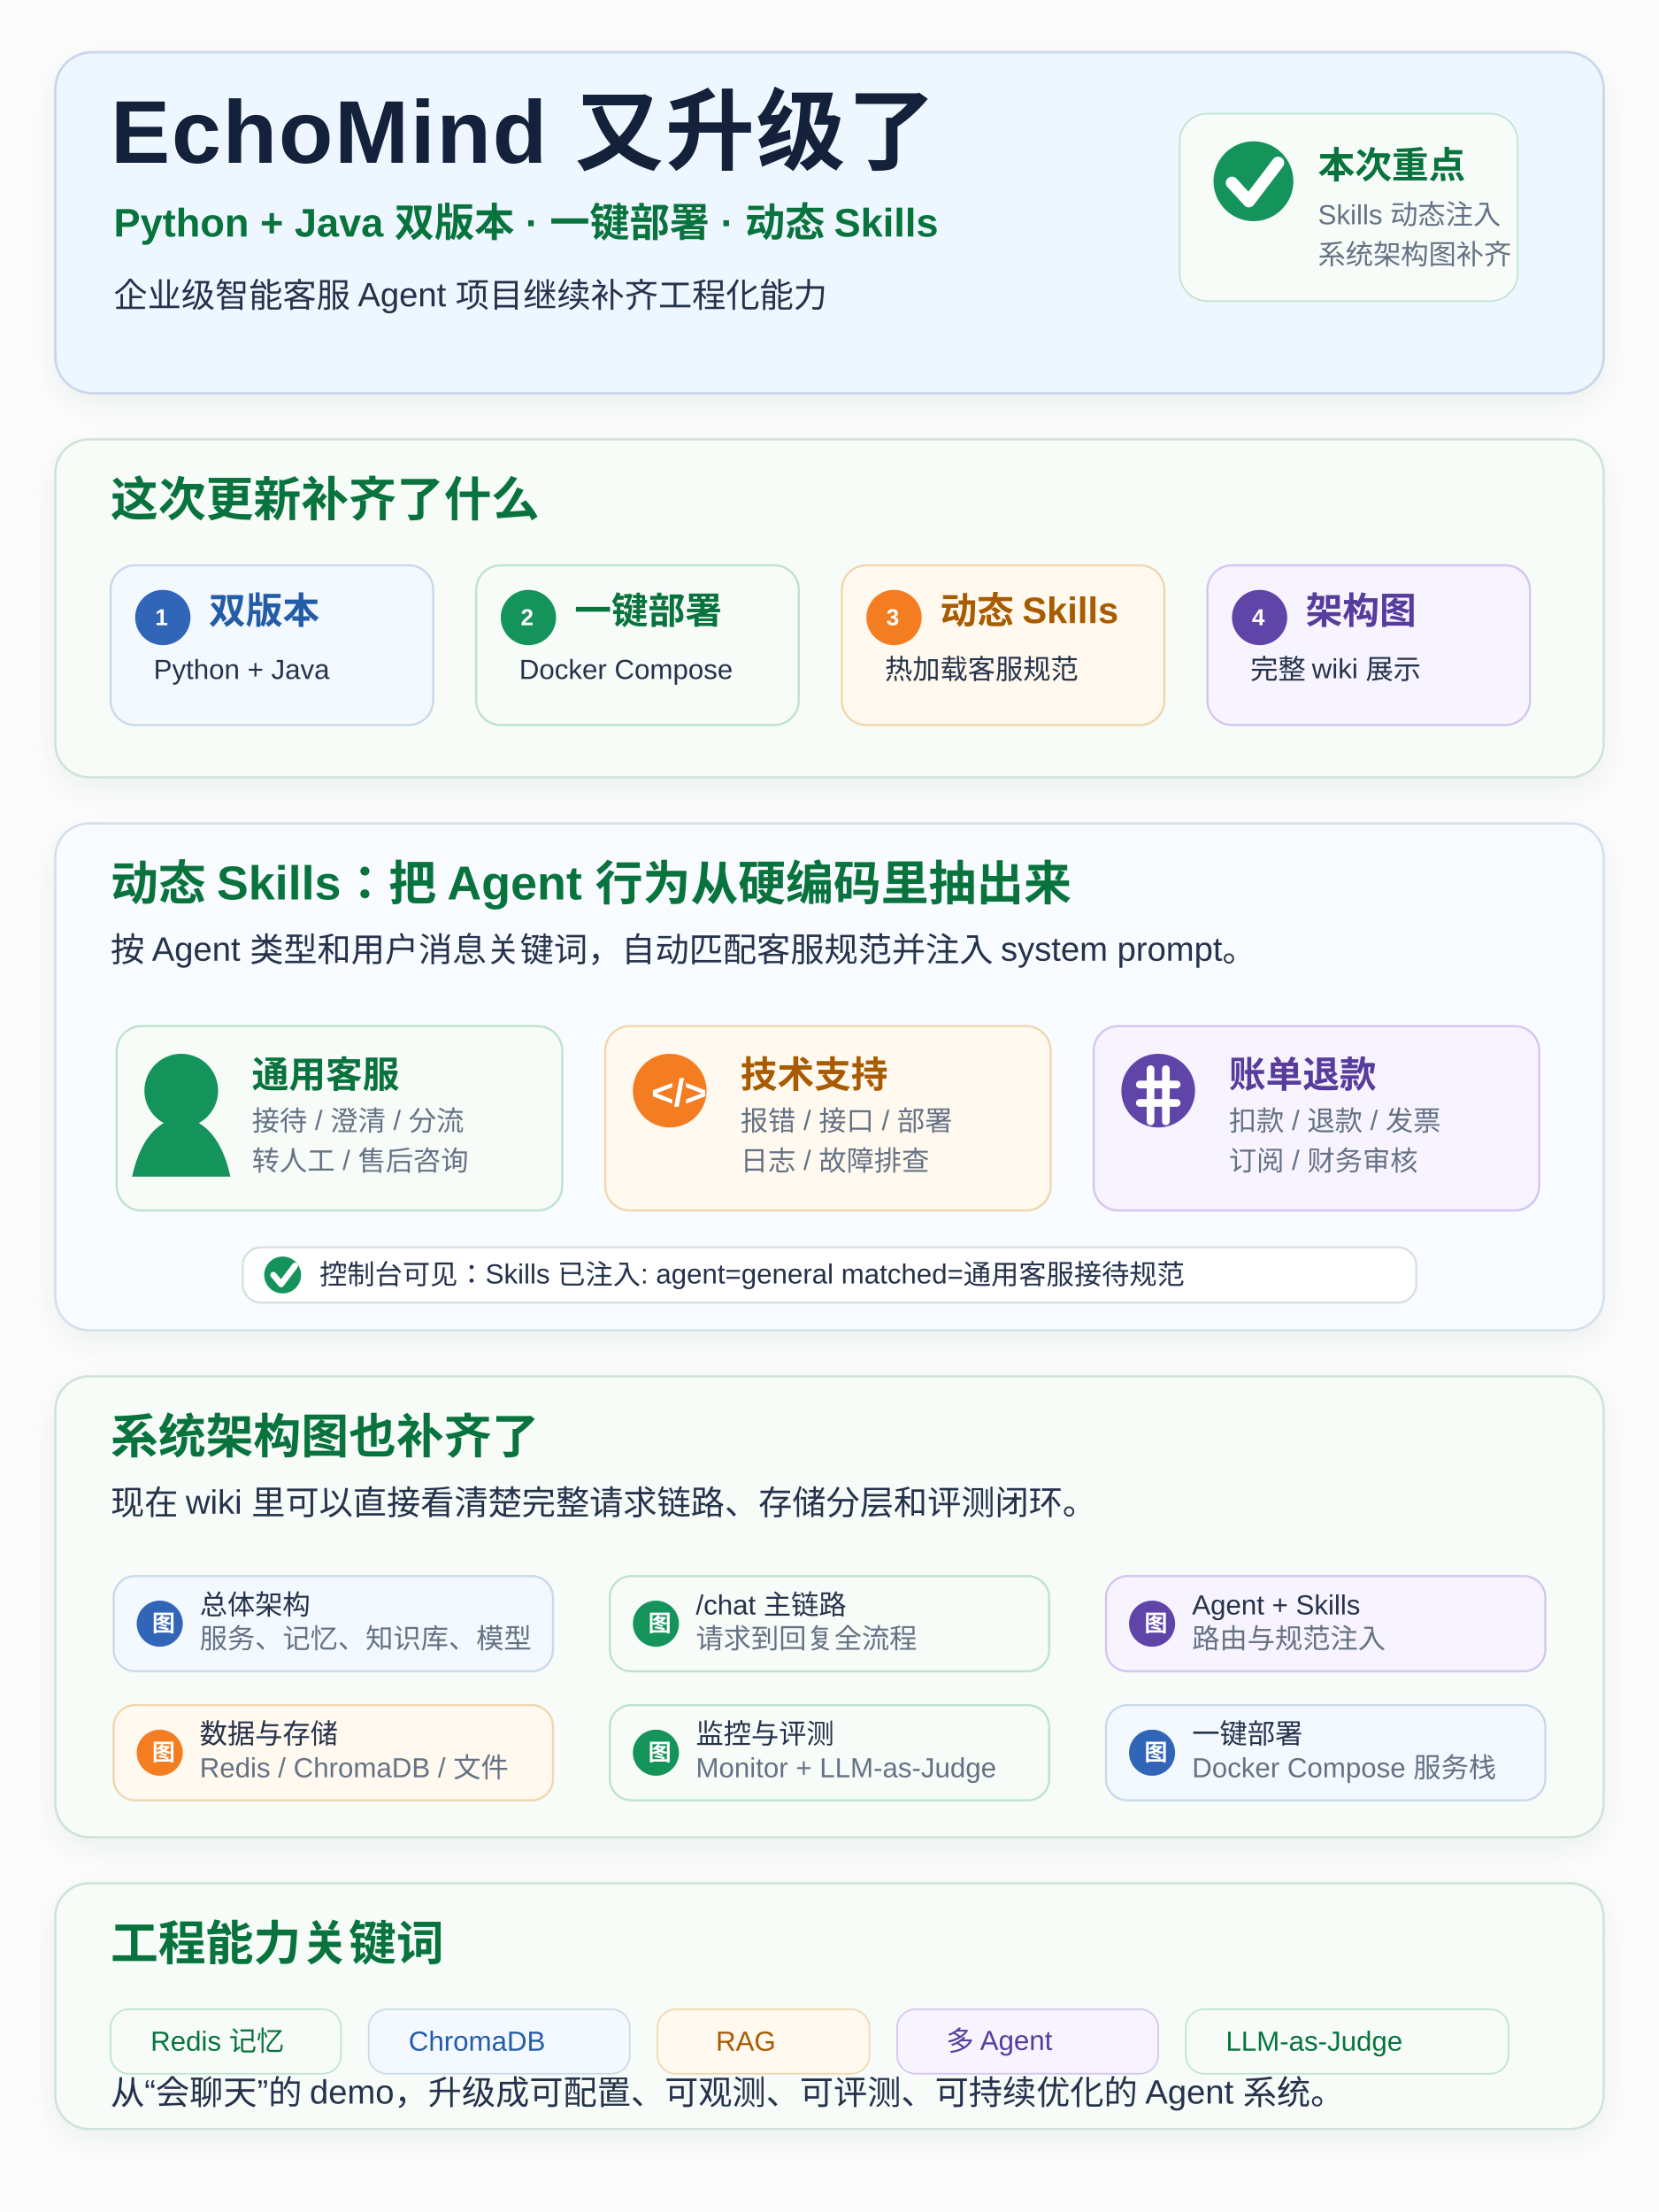
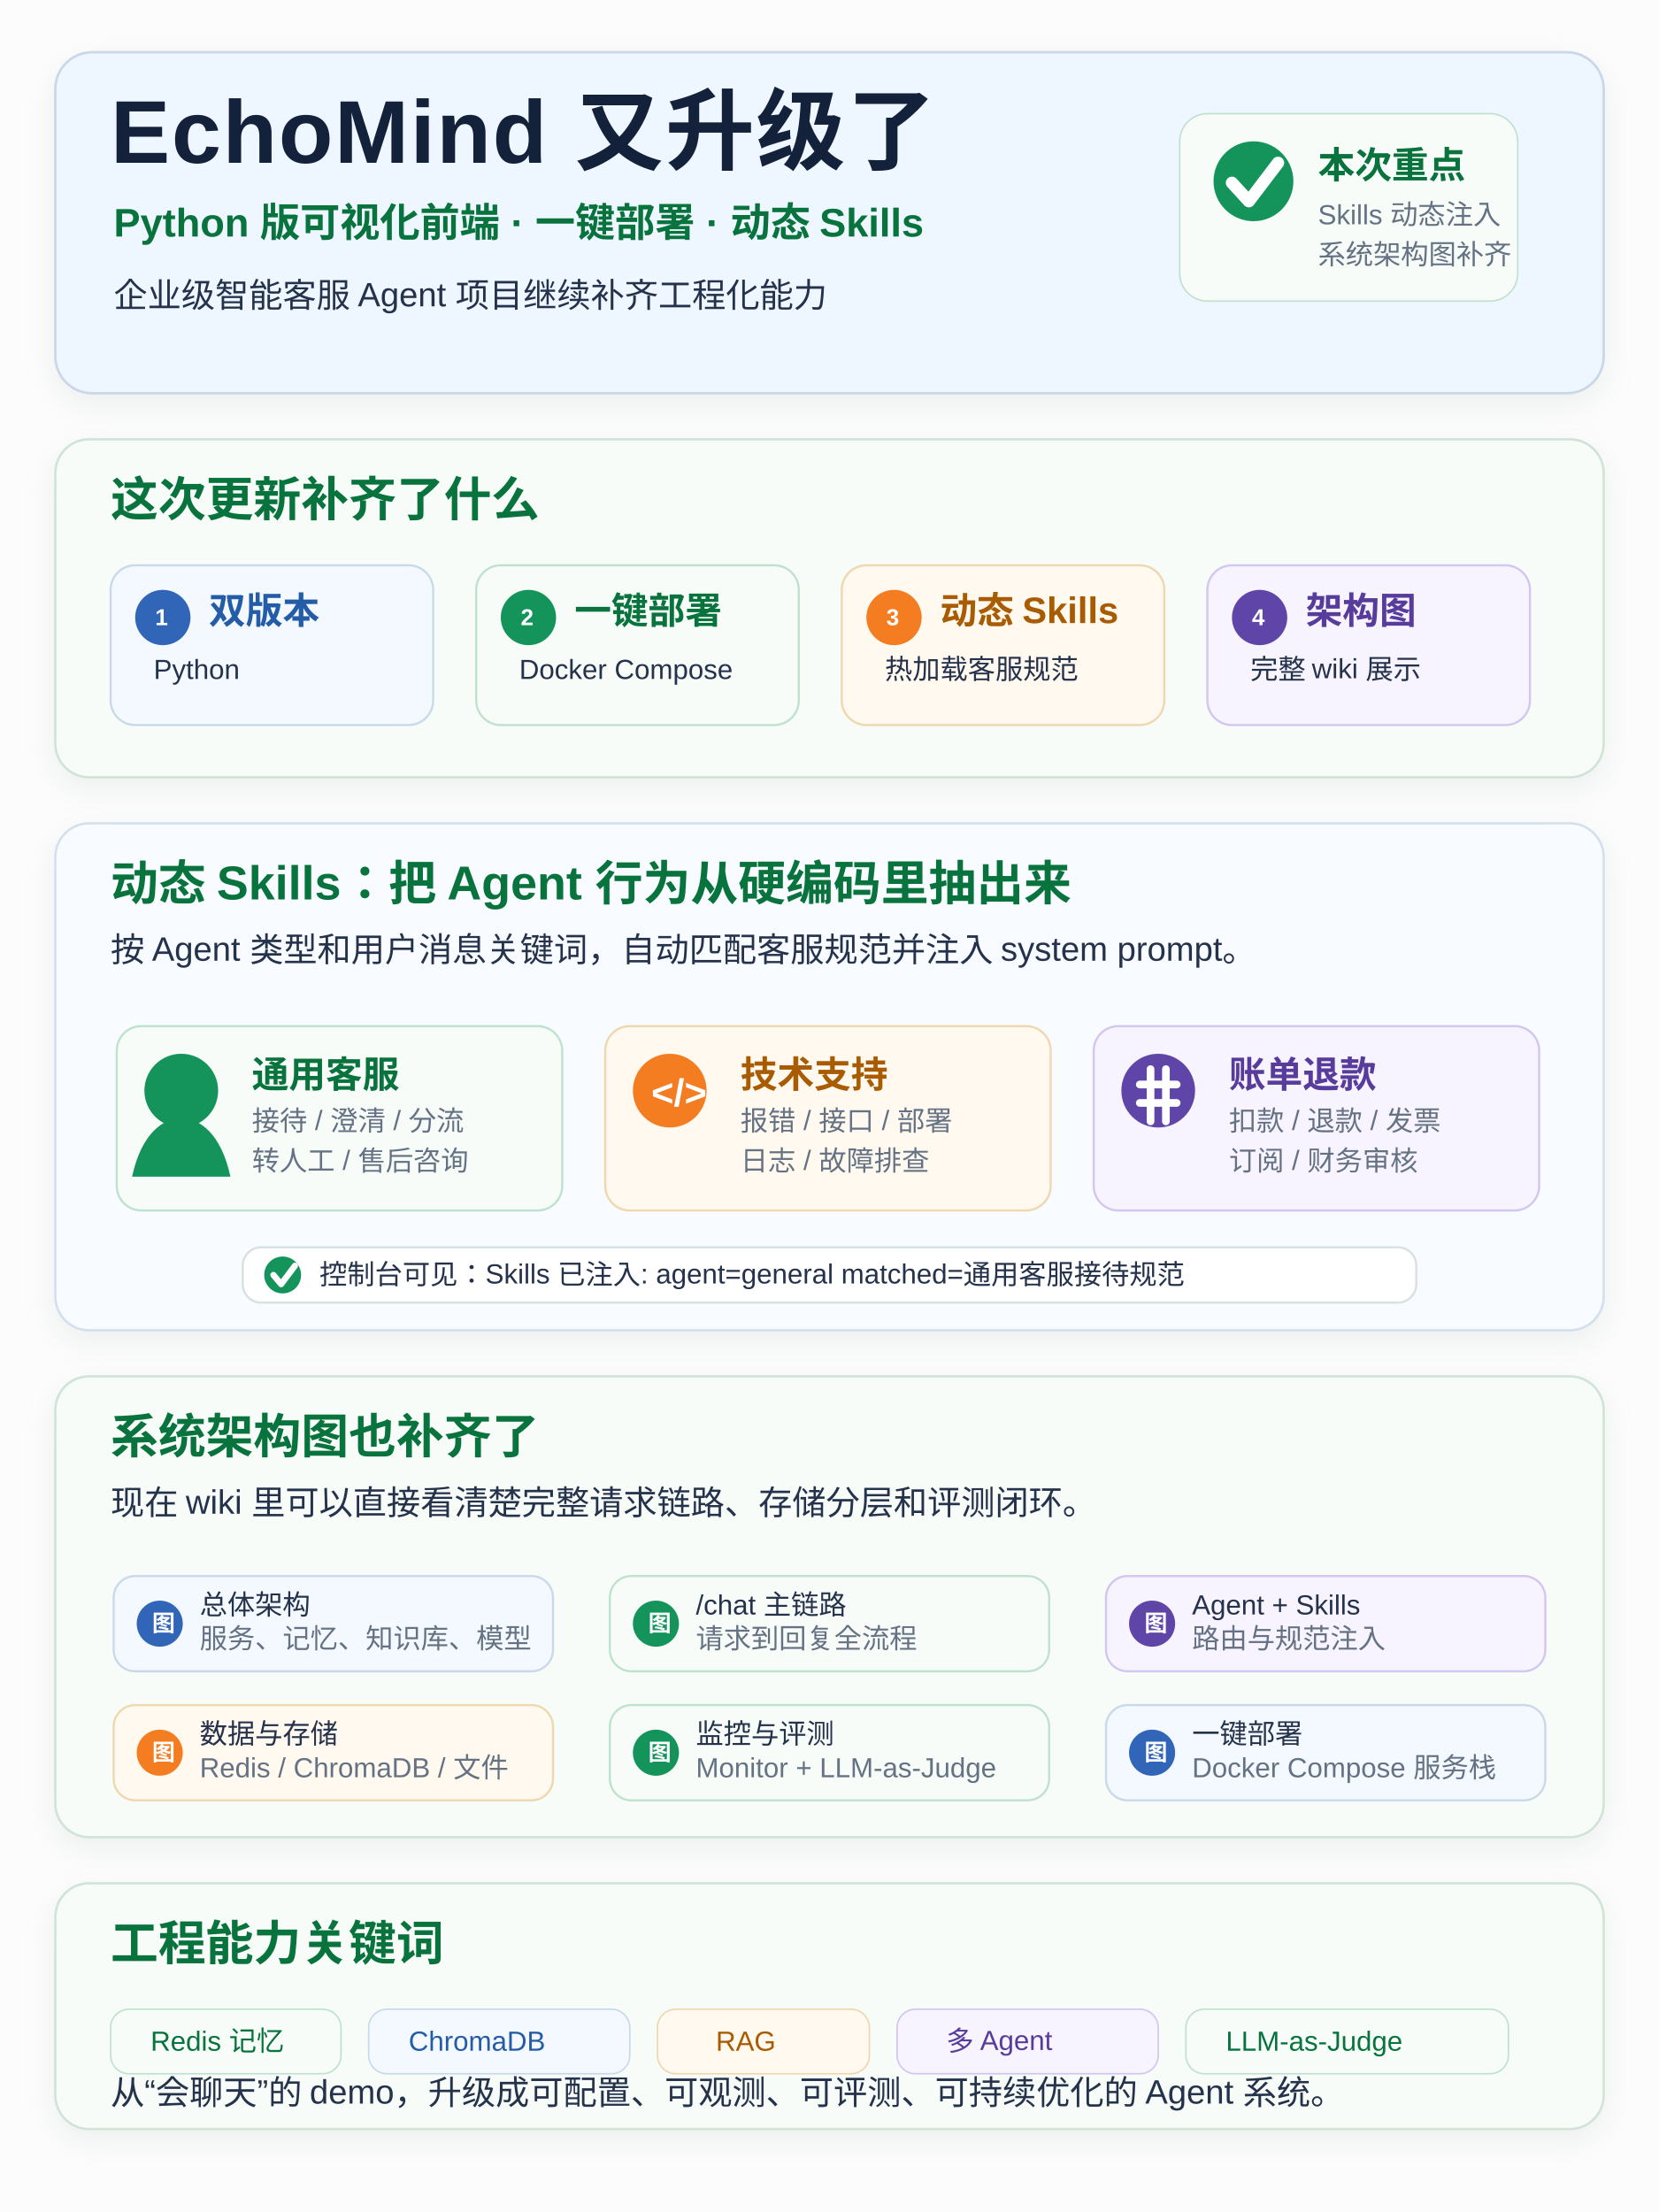
<svg xmlns="http://www.w3.org/2000/svg" width="1080" height="1440" viewBox="0 0 1080 1440">
  <defs>
    <style>
      .bg { fill: #fbfcfb; }
      .header { fill: #eef6ff; stroke: #c9d7e9; stroke-width: 1.6; }
      .panel { fill: #f7fcf9; stroke: #cfe3d7; stroke-width: 1.5; }
      .blue-panel { fill: #f8fbff; stroke: #d4dfed; stroke-width: 1.5; }
      .card { fill: #ffffff; stroke: #d7e1df; stroke-width: 1.4; }
      .blue-card { fill: #f3f9ff; stroke: #cad9e9; }
      .green-card { fill: #f7fcf9; stroke: #bfe2ce; }
      .orange-card { fill: #fff9ef; stroke: #efd7af; }
      .purple-card { fill: #f7f3ff; stroke: #d3c6ef; }
      .red-card { fill: #fff8f6; stroke: #e6cbc4; }
      .title { font: 800 58px "PingFang SC", "Microsoft YaHei", Arial, sans-serif; fill: #13213b; letter-spacing: 1px; }
      .subtitle { font: 700 26px "PingFang SC", "Microsoft YaHei", Arial, sans-serif; fill: #08733d; }
      .body { font: 500 22px "PingFang SC", "Microsoft YaHei", Arial, sans-serif; fill: #25324b; }
      .muted { font: 500 18px "PingFang SC", "Microsoft YaHei", Arial, sans-serif; fill: #657284; }
      .section { font: 800 31px "PingFang SC", "Microsoft YaHei", Arial, sans-serif; fill: #08733d; }
      .label { font: 800 24px "PingFang SC", "Microsoft YaHei", Arial, sans-serif; fill: #17243d; }
      .small { font: 500 18px "PingFang SC", "Microsoft YaHei", Arial, sans-serif; fill: #25324b; }
      .tiny { font: 800 15px "PingFang SC", "Microsoft YaHei", Arial, sans-serif; fill: #ffffff; }
      .green-text { fill: #08733d; }
      .blue-text { fill: #245ca8; }
      .orange-text { fill: #a85b00; }
      .purple-text { fill: #573c9b; }
      .red-text { fill: #a91f1f; }
      .green { fill: #14945b; }
      .blue { fill: #3165b7; }
      .orange { fill: #f47d22; }
      .purple { fill: #6045a9; }
      .red { fill: #d34a42; }
      .line { stroke: #aeb8c4; stroke-width: 3; fill: none; marker-end: url(#arrow); }
      .green-line { stroke: #14945b; stroke-width: 3; fill: none; marker-end: url(#arrow-green); }
      .dashed { stroke-dasharray: 8 8; }
      .shadow { filter: url(#shadow); }
    </style>
    <filter id="shadow" x="-20%" y="-20%" width="140%" height="140%">
      <feDropShadow dx="0" dy="7" stdDeviation="9" flood-color="#d8e1df" flood-opacity="0.42" />
    </filter>
    <marker id="arrow" viewBox="0 0 10 10" refX="9" refY="5" markerWidth="8" markerHeight="8" orient="auto">
      <path d="M 0 0 L 10 5 L 0 10 z" fill="#aeb8c4" />
    </marker>
    <marker id="arrow-green" viewBox="0 0 10 10" refX="9" refY="5" markerWidth="8" markerHeight="8" orient="auto">
      <path d="M 0 0 L 10 5 L 0 10 z" fill="#14945b" />
    </marker>
  </defs>
  <rect class="bg" width="1080" height="1440" />
  <rect class="header shadow" x="36" y="34" width="1008" height="222" rx="24" />
  <text class="title" x="72" y="106">EchoMind 又升级了</text>
-   <text class="subtitle" x="74" y="154">Python + Java 双版本 · 一键部署 · 动态 Skills</text>
+   <text class="subtitle" x="74" y="154">Python 版可视化前端 · 一键部署 · 动态 Skills</text>
  <text class="body" x="74" y="200">企业级智能客服 Agent 项目继续补齐工程化能力</text>
  <g transform="translate(768,74)">
    <rect class="green-card" width="220" height="122" rx="18" />
    <circle class="green" cx="48" cy="44" r="26" />
    <path d="M34 45 L45 57 L64 32" stroke="#fff" stroke-width="8" fill="none" stroke-linecap="round" stroke-linejoin="round" />
    <text class="label green-text" x="90" y="42">本次重点</text>
    <text class="muted" x="90" y="72">Skills 动态注入</text>
    <text class="muted" x="90" y="98">系统架构图补齐</text>
  </g>
  <rect class="panel shadow" x="36" y="286" width="1008" height="220" rx="22" />
  <text class="section" x="72" y="336">这次更新补齐了什么</text>
  <g transform="translate(72,368)">
    <rect class="card blue-card" width="210" height="104" rx="16" />
    <circle class="blue" cx="34" cy="34" r="18" />
    <text class="tiny" x="29" y="39">1</text>
    <text class="label blue-text" x="64" y="38">双版本</text>
-     <text class="small" x="28" y="74">Python + Java</text>
+     <text class="small" x="28" y="74">Python</text>
  </g>
  <g transform="translate(310,368)">
    <rect class="card green-card" width="210" height="104" rx="16" />
    <circle class="green" cx="34" cy="34" r="18" />
    <text class="tiny" x="29" y="39">2</text>
    <text class="label green-text" x="64" y="38">一键部署</text>
    <text class="small" x="28" y="74">Docker Compose</text>
  </g>
  <g transform="translate(548,368)">
    <rect class="card orange-card" width="210" height="104" rx="16" />
    <circle class="orange" cx="34" cy="34" r="18" />
    <text class="tiny" x="29" y="39">3</text>
    <text class="label orange-text" x="64" y="38">动态 Skills</text>
    <text class="small" x="28" y="74">热加载客服规范</text>
  </g>
  <g transform="translate(786,368)">
    <rect class="card purple-card" width="210" height="104" rx="16" />
    <circle class="purple" cx="34" cy="34" r="18" />
    <text class="tiny" x="29" y="39">4</text>
    <text class="label purple-text" x="64" y="38">架构图</text>
    <text class="small" x="28" y="74">完整 wiki 展示</text>
  </g>
  <rect class="blue-panel shadow" x="36" y="536" width="1008" height="330" rx="22" />
  <text class="section" x="72" y="586">动态 Skills：把 Agent 行为从硬编码里抽出来</text>
  <text class="body" x="72" y="626">按 Agent 类型和用户消息关键词，自动匹配客服规范并注入 system prompt。</text>
  <g transform="translate(76,668)">
    <rect class="card green-card" width="290" height="120" rx="16" />
    <circle class="green" cx="42" cy="42" r="24" />
    <path class="green" d="M10 98 C16 70 30 60 42 60 C54 60 68 70 74 98 Z" />
    <text class="label green-text" x="88" y="40">通用客服</text>
    <text class="muted" x="88" y="68">接待 / 澄清 / 分流</text>
    <text class="muted" x="88" y="94">转人工 / 售后咨询</text>
  </g>
  <g transform="translate(394,668)">
    <rect class="card orange-card" width="290" height="120" rx="16" />
    <circle class="orange" cx="42" cy="42" r="24" />
    <text x="30" y="52" font-family="Arial" font-size="25" font-weight="800" fill="#ffffff">&lt;/&gt;</text>
    <text class="label orange-text" x="88" y="40">技术支持</text>
    <text class="muted" x="88" y="68">报错 / 接口 / 部署</text>
    <text class="muted" x="88" y="94">日志 / 故障排查</text>
  </g>
  <g transform="translate(712,668)">
    <rect class="card purple-card" width="290" height="120" rx="16" />
    <circle class="purple" cx="42" cy="42" r="24" />
    <path d="M30 38 h24 M30 50 h24 M37 28 v34 M47 28 v34" stroke="#fff" stroke-width="5" stroke-linecap="round" />
    <text class="label purple-text" x="88" y="40">账单退款</text>
    <text class="muted" x="88" y="68">扣款 / 退款 / 发票</text>
    <text class="muted" x="88" y="94">订阅 / 财务审核</text>
  </g>
  <g transform="translate(158,812)">
    <rect class="card" width="764" height="36" rx="12" />
    <circle class="green" cx="26" cy="18" r="12" />
    <path d="M20 18 L25 24 L34 12" stroke="#fff" stroke-width="4" fill="none" stroke-linecap="round" stroke-linejoin="round" />
    <text class="small" x="50" y="24">控制台可见：Skills 已注入: agent=general matched=通用客服接待规范</text>
  </g>
  <rect class="panel shadow" x="36" y="896" width="1008" height="300" rx="22" />
  <text class="section" x="72" y="946">系统架构图也补齐了</text>
  <text class="body" x="72" y="986">现在 wiki 里可以直接看清楚完整请求链路、存储分层和评测闭环。</text>
  <g transform="translate(74,1026)">
    <rect class="card blue-card" width="286" height="62" rx="14" />
    <circle class="blue" cx="30" cy="31" r="15" />
    <text class="tiny" x="25" y="36">图</text>
    <text class="small" x="56" y="25">总体架构</text>
    <text class="muted" x="56" y="47">服务、记忆、知识库、模型</text>
  </g>
  <g transform="translate(397,1026)">
    <rect class="card green-card" width="286" height="62" rx="14" />
    <circle class="green" cx="30" cy="31" r="15" />
    <text class="tiny" x="25" y="36">图</text>
    <text class="small" x="56" y="25">/chat 主链路</text>
    <text class="muted" x="56" y="47">请求到回复全流程</text>
  </g>
  <g transform="translate(720,1026)">
    <rect class="card purple-card" width="286" height="62" rx="14" />
    <circle class="purple" cx="30" cy="31" r="15" />
    <text class="tiny" x="25" y="36">图</text>
    <text class="small" x="56" y="25">Agent + Skills</text>
    <text class="muted" x="56" y="47">路由与规范注入</text>
  </g>
  <g transform="translate(74,1110)">
    <rect class="card orange-card" width="286" height="62" rx="14" />
    <circle class="orange" cx="30" cy="31" r="15" />
    <text class="tiny" x="25" y="36">图</text>
    <text class="small" x="56" y="25">数据与存储</text>
    <text class="muted" x="56" y="47">Redis / ChromaDB / 文件</text>
  </g>
  <g transform="translate(397,1110)">
    <rect class="card green-card" width="286" height="62" rx="14" />
    <circle class="green" cx="30" cy="31" r="15" />
    <text class="tiny" x="25" y="36">图</text>
    <text class="small" x="56" y="25">监控与评测</text>
    <text class="muted" x="56" y="47">Monitor + LLM-as-Judge</text>
  </g>
  <g transform="translate(720,1110)">
    <rect class="card blue-card" width="286" height="62" rx="14" />
    <circle class="blue" cx="30" cy="31" r="15" />
    <text class="tiny" x="25" y="36">图</text>
    <text class="small" x="56" y="25">一键部署</text>
    <text class="muted" x="56" y="47">Docker Compose 服务栈</text>
  </g>
  <rect class="panel shadow" x="36" y="1226" width="1008" height="160" rx="22" />
  <text class="section" x="72" y="1276">工程能力关键词</text>
  <g transform="translate(72,1308)">
    <rect class="green-card" x="0" y="0" width="150" height="42" rx="12" />
    <text class="small green-text" x="26" y="27">Redis 记忆</text>
    <rect class="blue-card" x="168" y="0" width="170" height="42" rx="12" />
    <text class="small blue-text" x="194" y="27">ChromaDB</text>
    <rect class="orange-card" x="356" y="0" width="138" height="42" rx="12" />
    <text class="small orange-text" x="394" y="27">RAG</text>
    <rect class="purple-card" x="512" y="0" width="170" height="42" rx="12" />
    <text class="small purple-text" x="544" y="27">多 Agent</text>
    <rect class="green-card" x="700" y="0" width="210" height="42" rx="12" />
    <text class="small green-text" x="726" y="27">LLM-as-Judge</text>
  </g>
  <text class="body" x="72" y="1370">从“会聊天”的 demo，升级成可配置、可观测、可评测、可持续优化的 Agent 系统。</text>
</svg>
